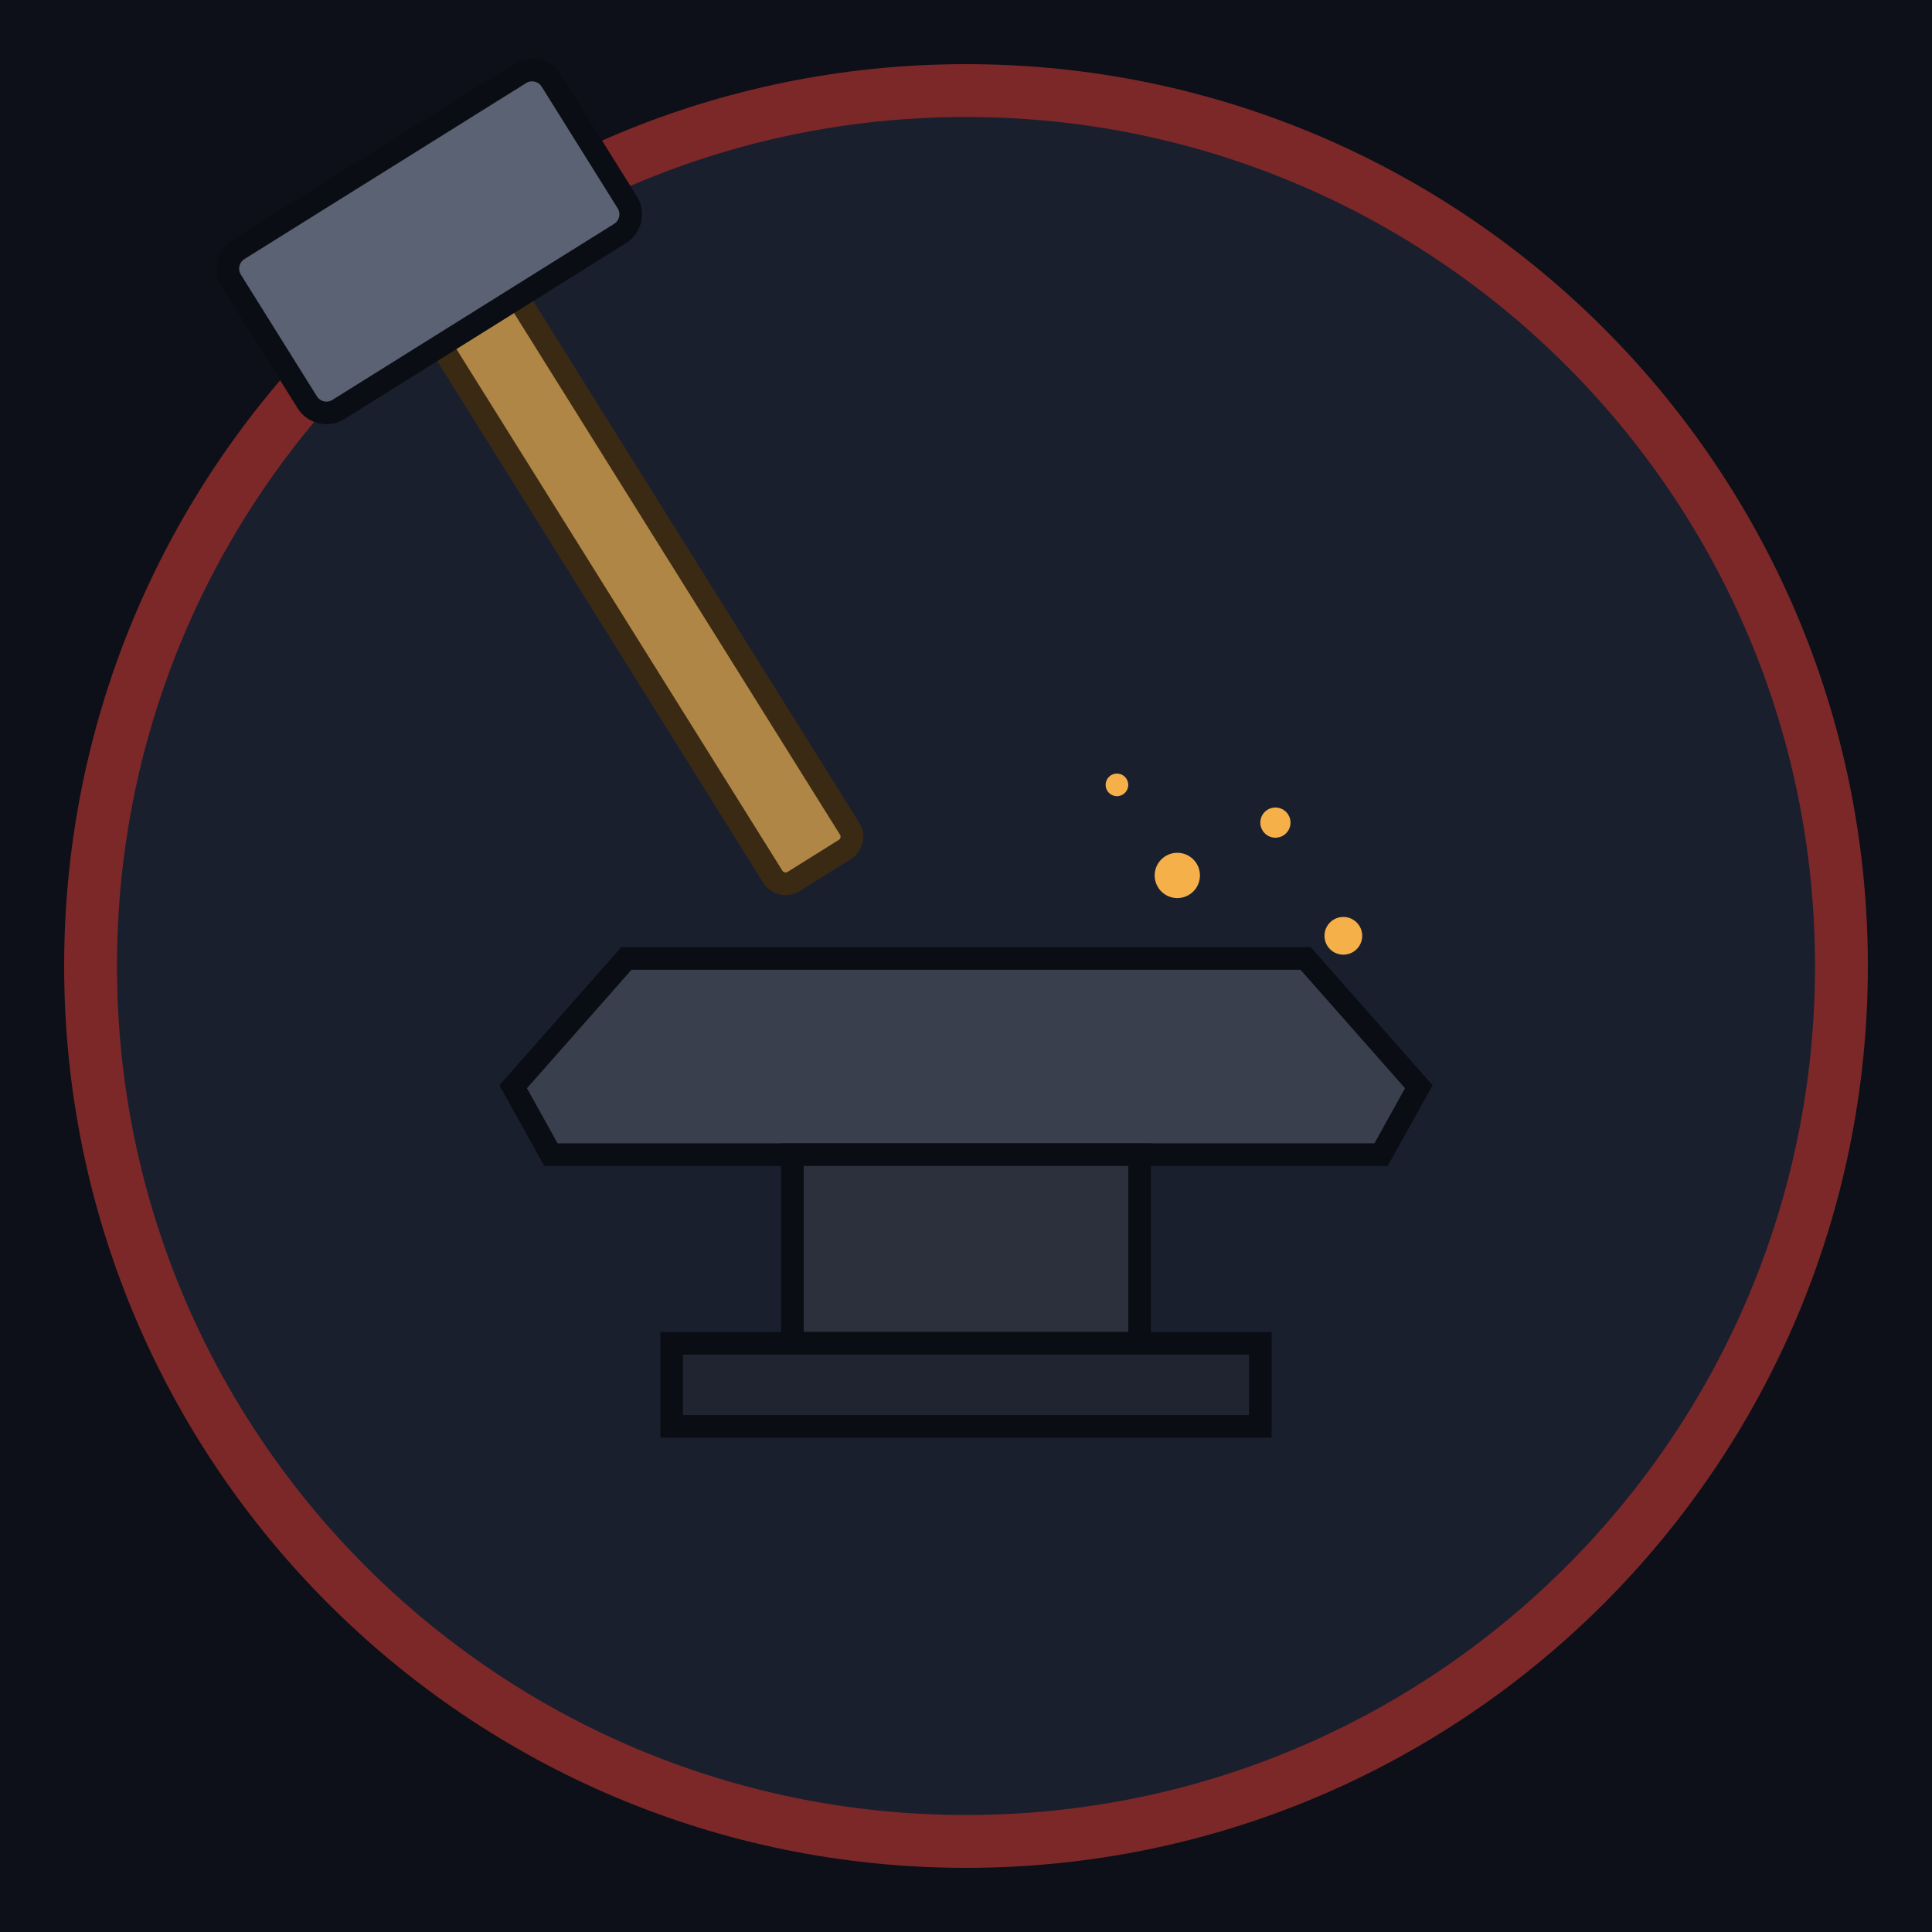
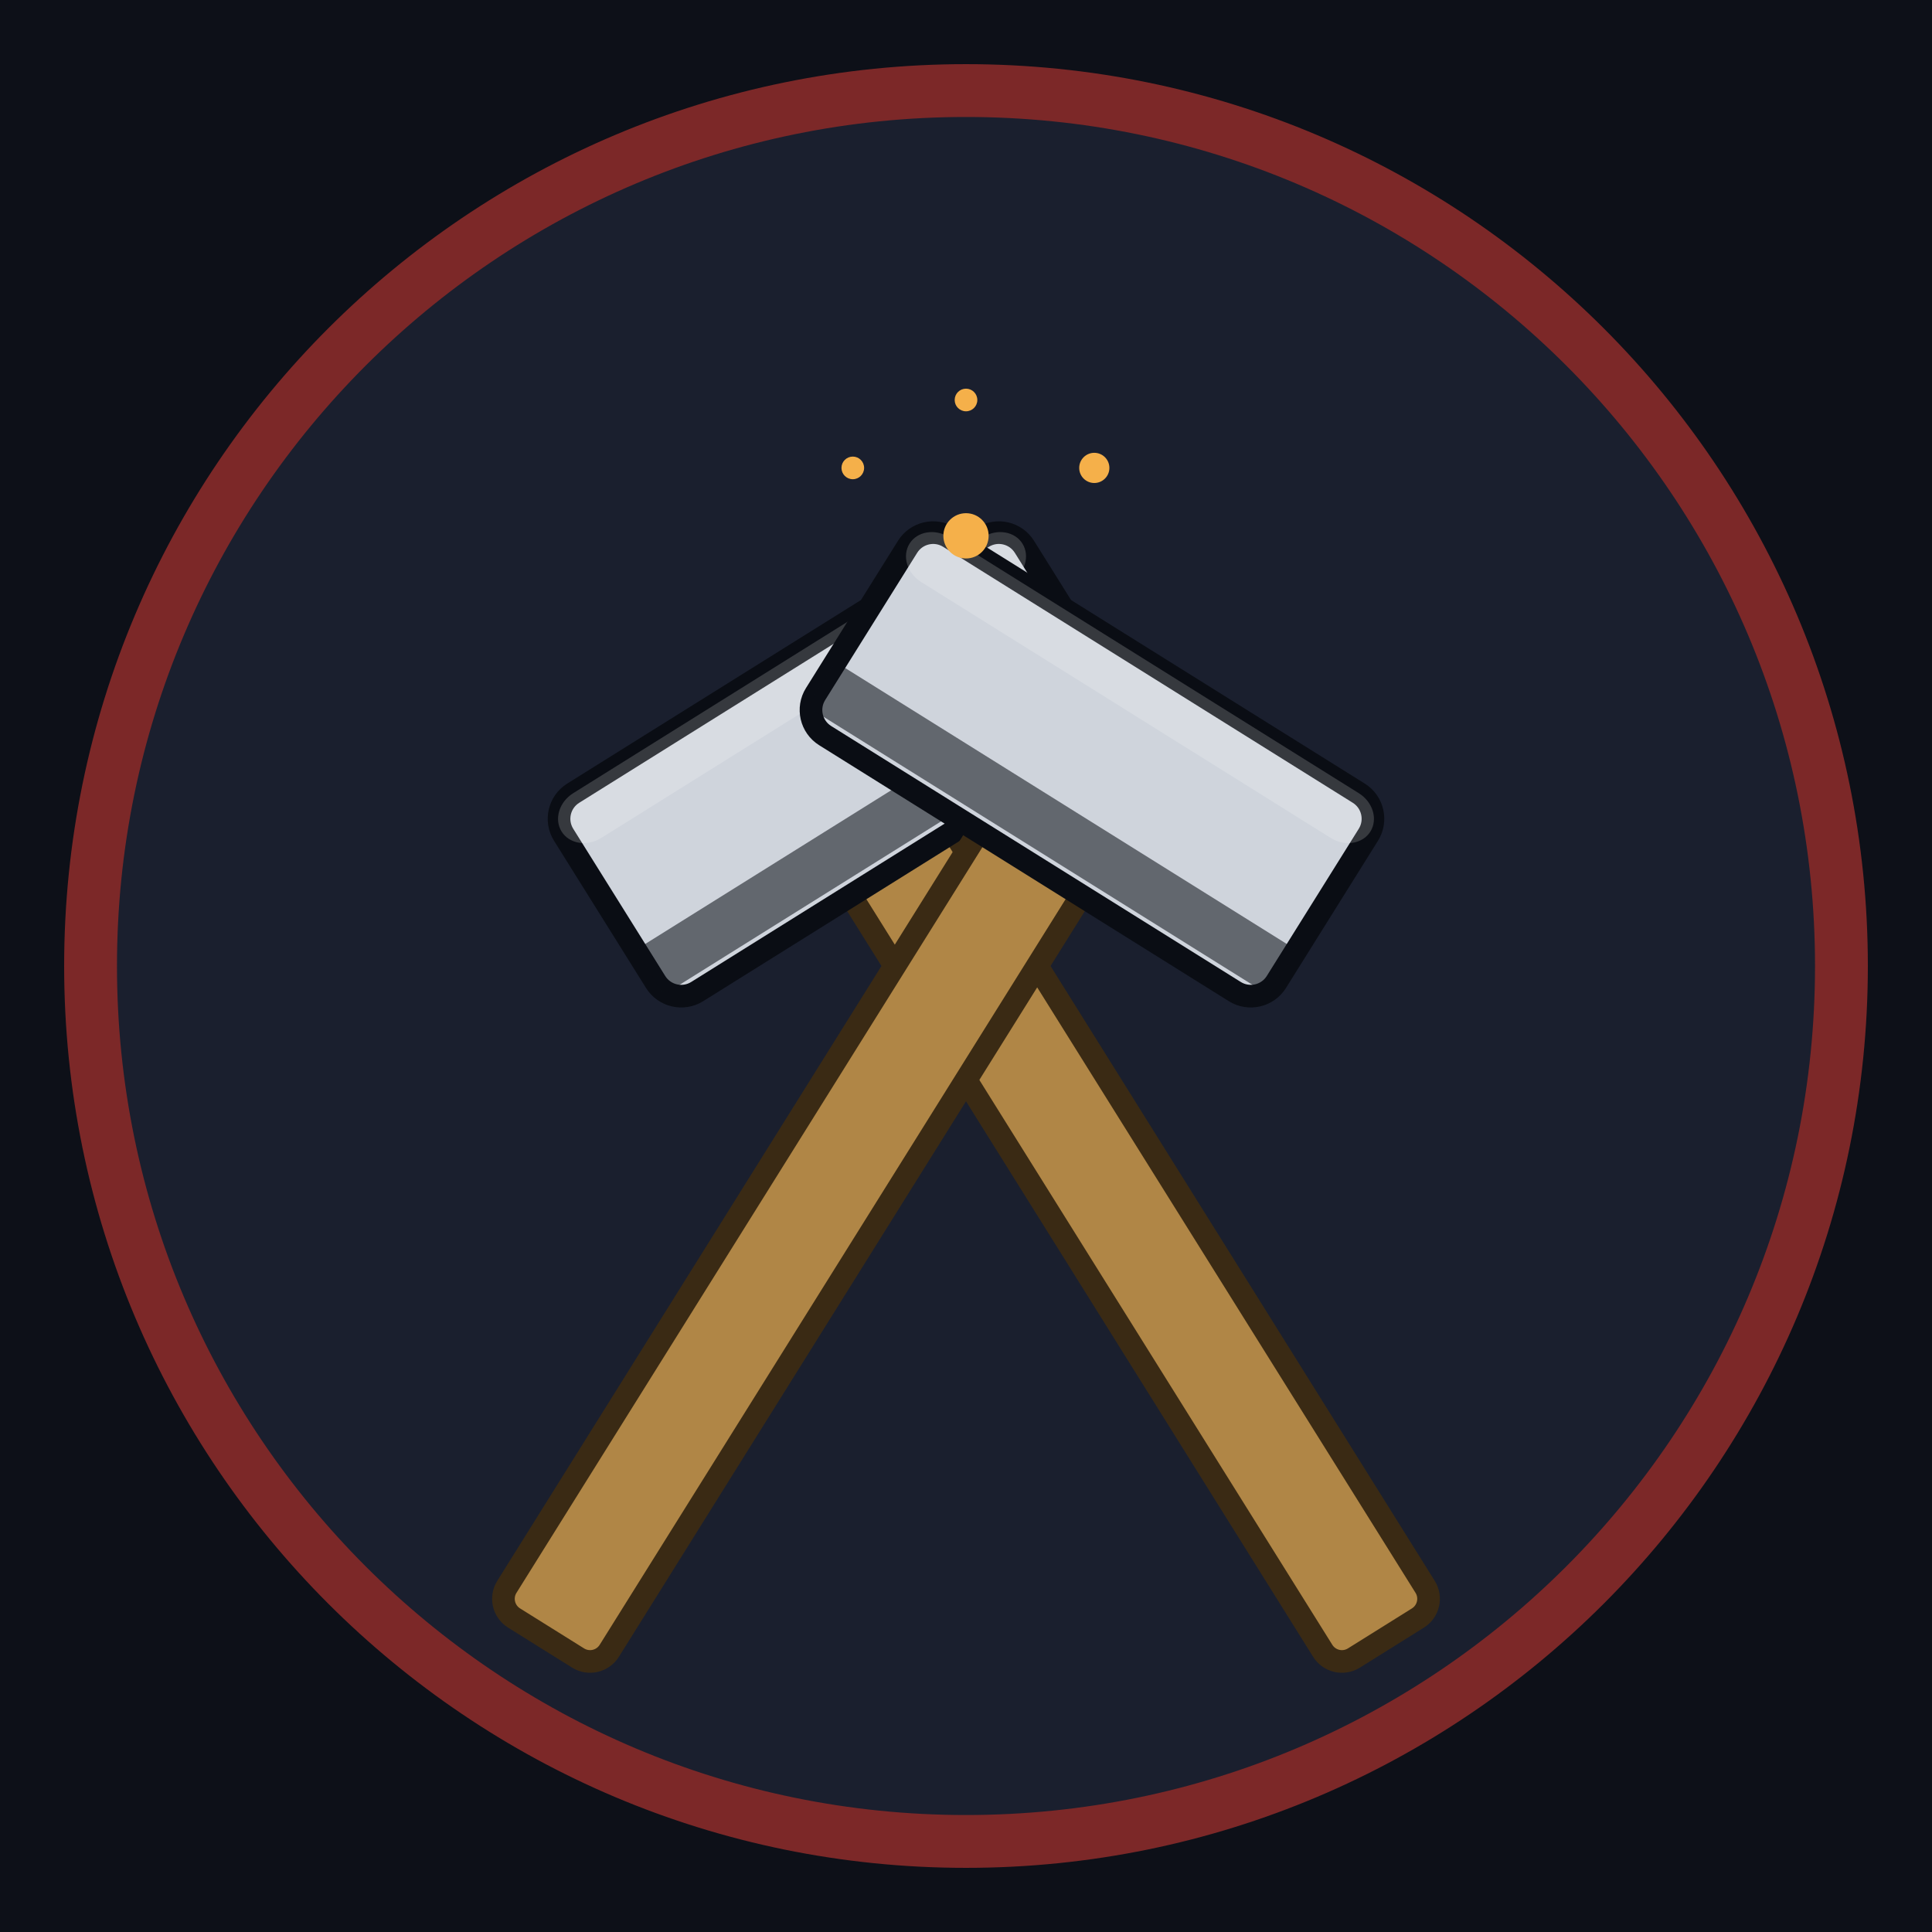
<svg xmlns="http://www.w3.org/2000/svg" viewBox="0 0 512 512" width="512" height="512">
  <rect width="512" height="512" fill="#0d1018" />
  <circle cx="256" cy="256" r="232" fill="#1a1f2e" stroke="#7c2828" stroke-width="14" />
-   <g transform="translate(256,288)">
-     <path d="M -120 0 L -90 -34 L 90 -34 L 120 0 L 110 18 L -110 18 Z" fill="#3a3f4e" stroke="#0a0d14" stroke-width="6" />
-     <rect x="-46" y="18" width="92" height="50" fill="#2c303d" stroke="#0a0d14" stroke-width="6" />
-     <rect x="-78" y="68" width="156" height="22" fill="#202430" stroke="#0a0d14" stroke-width="6" />
+   <defs>
+     <g id="hammer">
+       <rect x="-16" y="-50" width="32" height="260" rx="6" fill="#b08646" stroke="#3a2a14" stroke-width="6" />
+       <rect x="-72" y="-94" width="144" height="62" rx="8" fill="#cfd4dc" stroke="#0a0d14" stroke-width="6" />
+       <rect x="-72" y="-94" width="144" height="14" rx="8" fill="#ffffff" opacity="0.18" />
+       <rect x="-72" y="-50" width="144" height="14" rx="2" fill="#0a0d14" opacity="0.55" />
+     </g>
+   </defs>
+   <g transform="translate(256,256) rotate(-32)">
+     <use href="#hammer" />
  </g>
-   <g transform="translate(180,170) rotate(-32)">
-     <rect x="-12" y="-110" width="24" height="180" rx="4" fill="#b08646" stroke="#3a2a14" stroke-width="6" />
-     <rect x="-50" y="-150" width="100" height="50" rx="6" fill="#5a6273" stroke="#0a0d14" stroke-width="6" />
+   <g transform="translate(256,256) rotate(32)">
+     <use href="#hammer" />
  </g>
  <g fill="#f5b04a">
-     <circle cx="312" cy="232" r="6" />
-     <circle cx="338" cy="218" r="4" />
-     <circle cx="296" cy="208" r="3" />
-     <circle cx="356" cy="248" r="5" />
+     <circle cx="256" cy="142" r="6" />
+     <circle cx="226" cy="124" r="3" />
+     <circle cx="290" cy="124" r="4" />
+     <circle cx="256" cy="106" r="3" />
  </g>
</svg>
